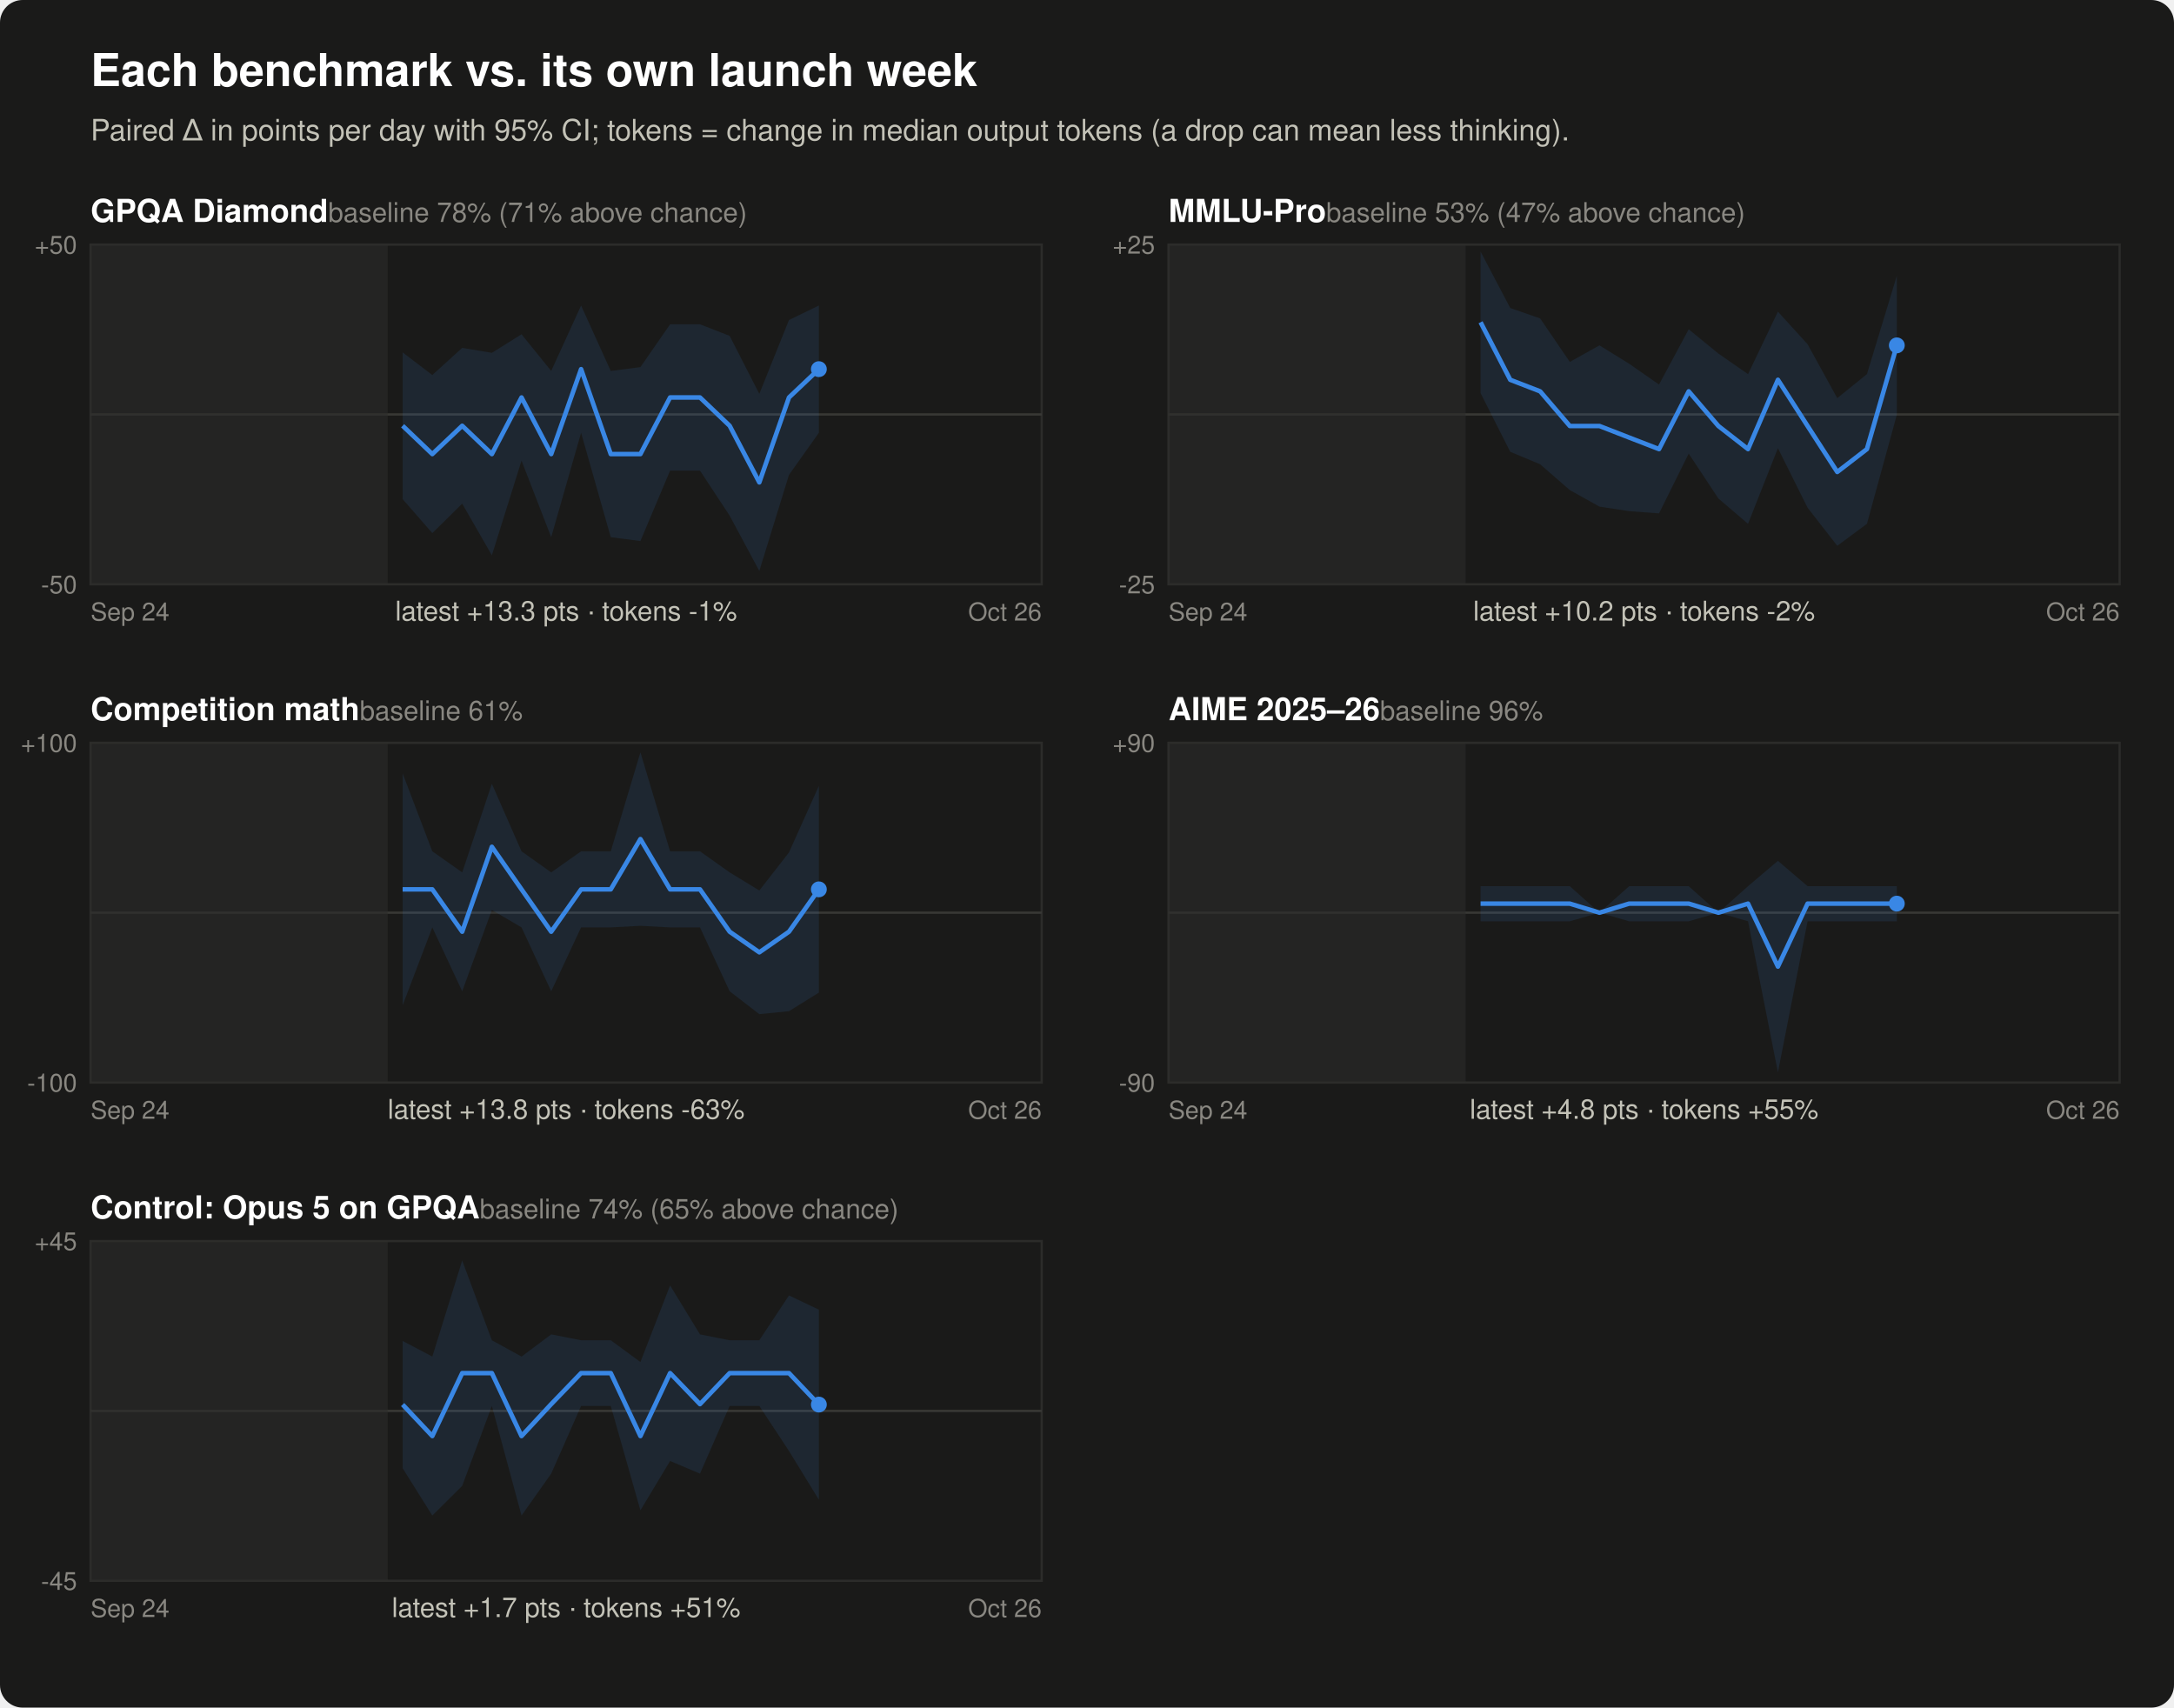
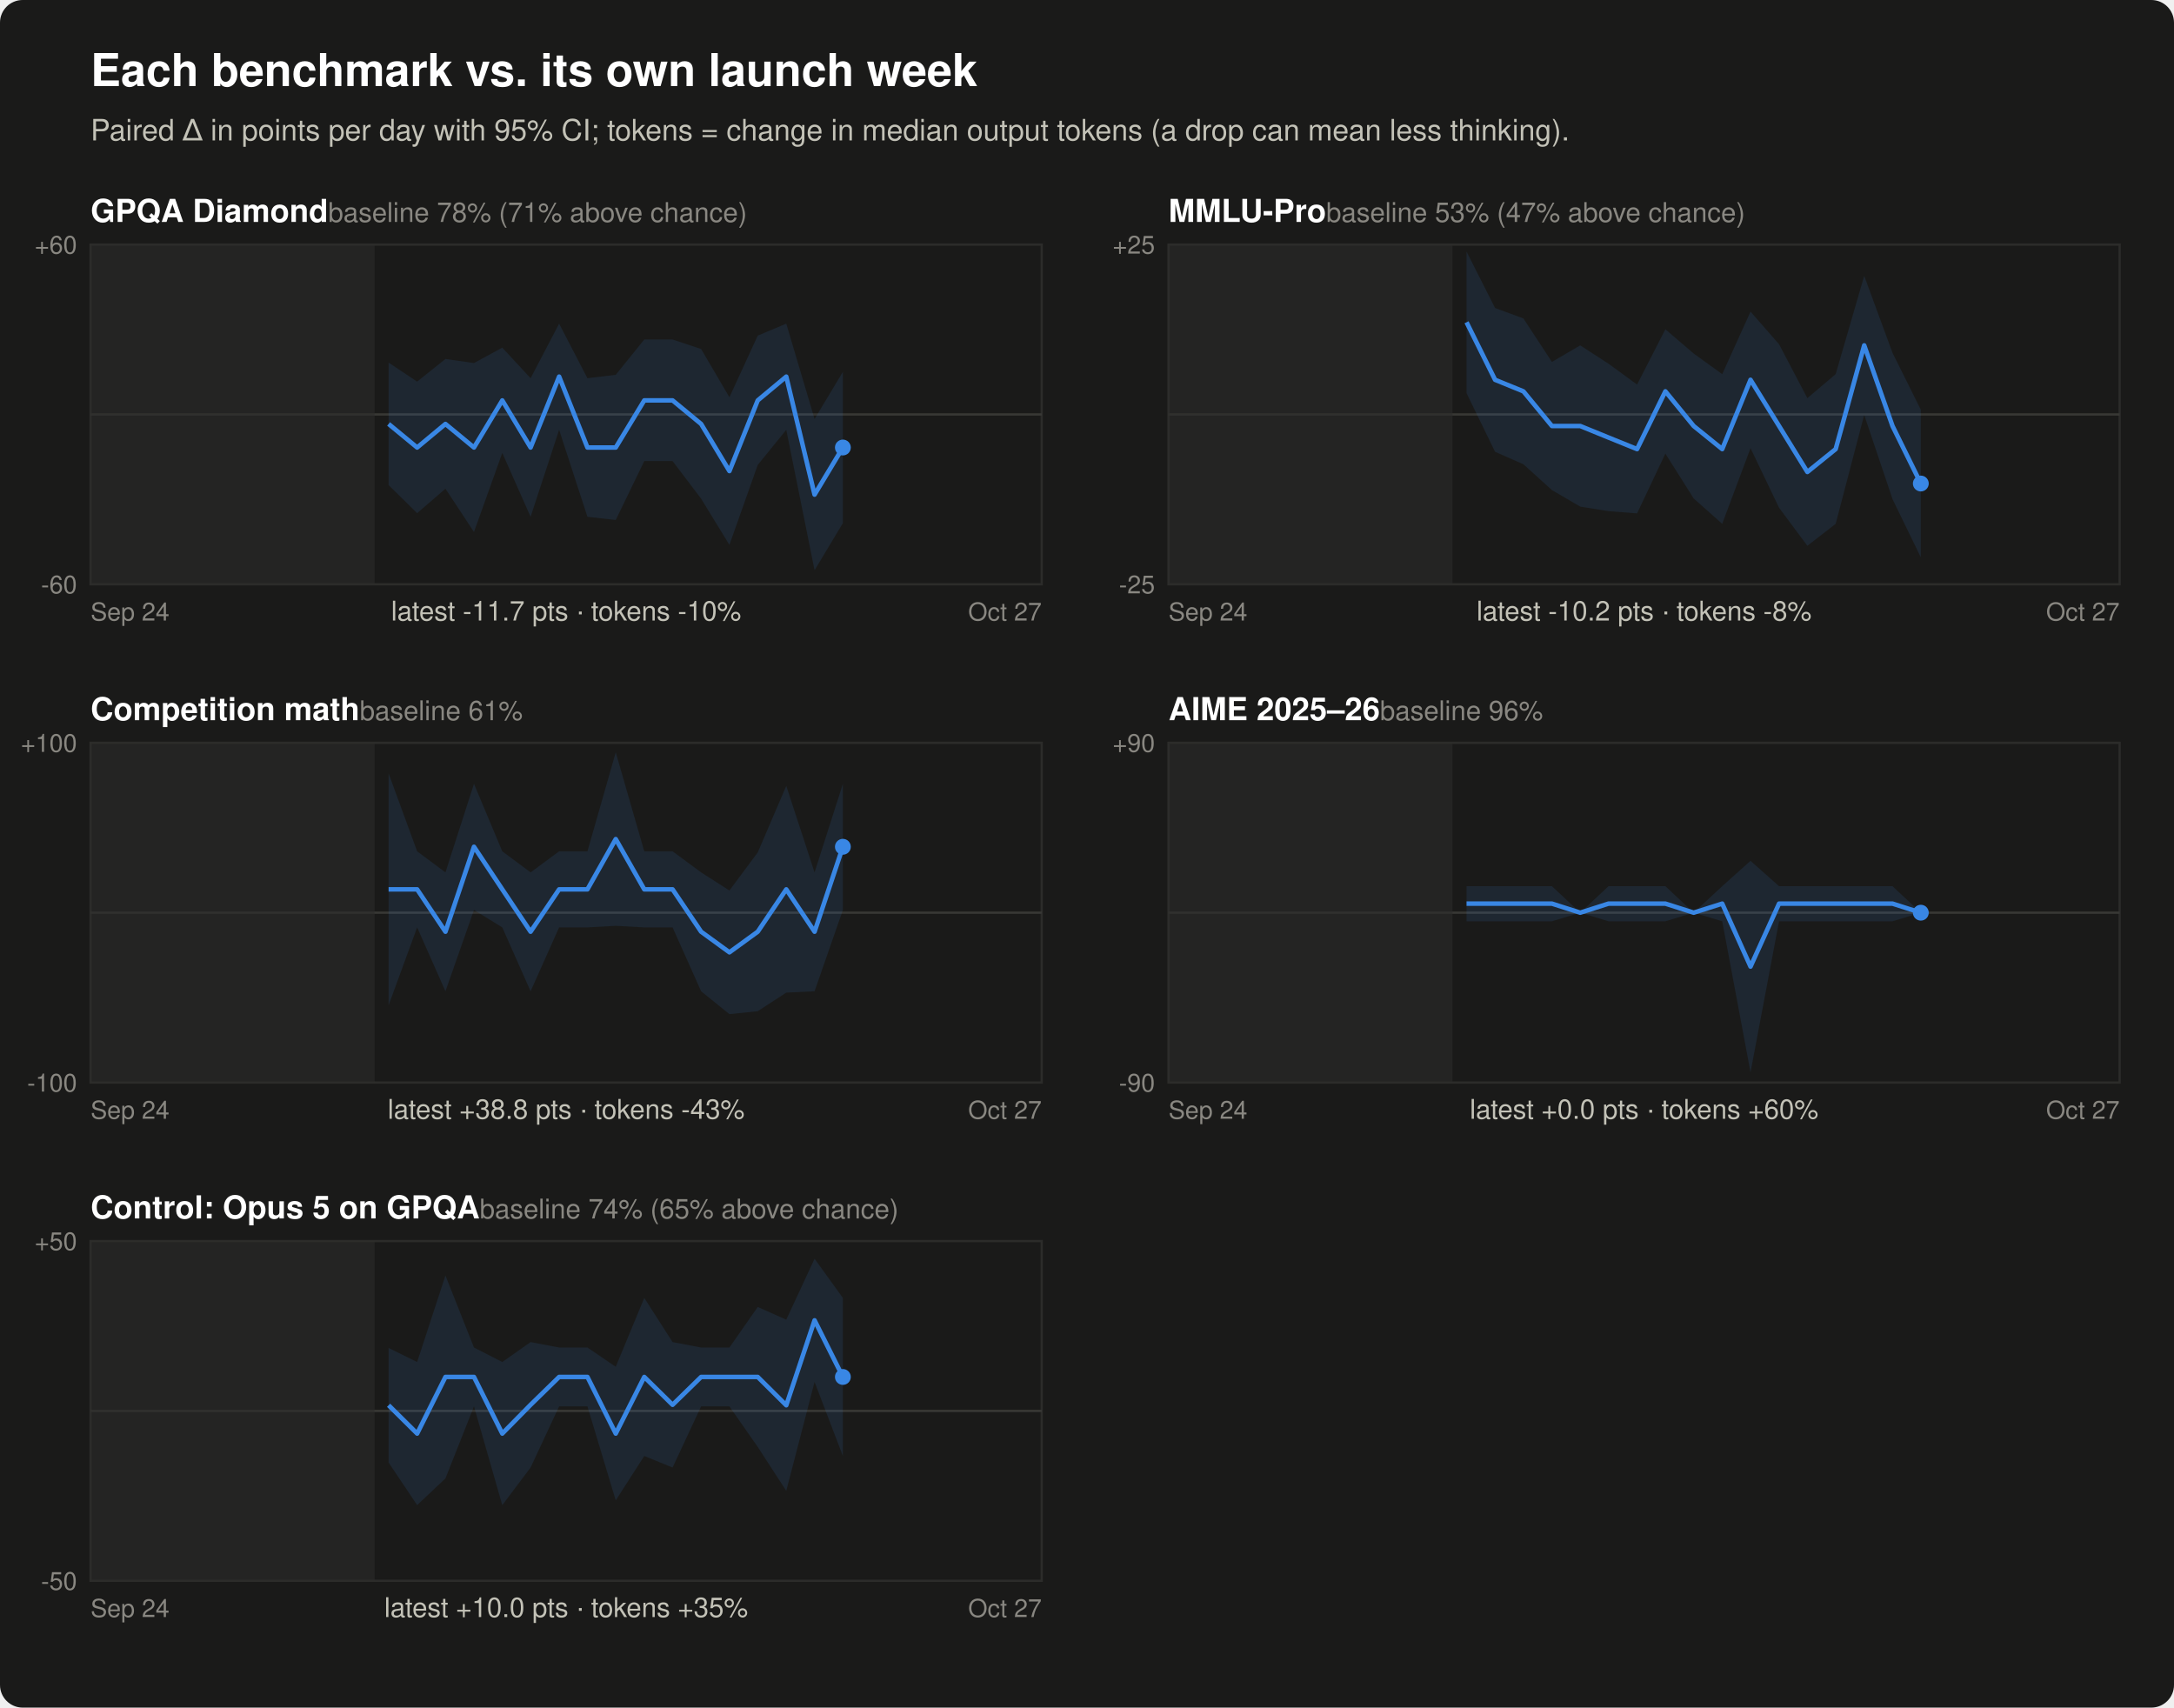
<svg xmlns="http://www.w3.org/2000/svg" width="960" height="754" viewBox="0 0 960 754" font-family="-apple-system, Segoe UI, Helvetica, Arial, sans-serif" role="img" aria-labelledby="ft fd">
  <rect width="960" height="754" rx="10" fill="#1a1a19" />
  <text x="40" y="38" fill="#ffffff" font-size="20" font-weight="600">Each benchmark vs. its own launch week</text>
  <text x="40" y="62" fill="#c3c2b7" font-size="13">Paired Δ in points per day with 95% CI; tokens = change in median output tokens (a drop can mean less thinking).</text>
  <text x="40" y="98" fill="#ffffff" font-size="14" font-weight="600">GPQA Diamond<tspan fill="#898781" font-weight="400" font-size="12">  baseline 78% (71% above chance)</tspan>
  </text>
  <rect x="40" y="108" width="420" height="150" fill="none" stroke="#2c2c2a" />
  <line x1="40" y1="183.0" x2="460" y2="183.0" stroke="#383835" />
-   <text x="34" y="262.0" text-anchor="end" fill="#898781" font-size="11">-50</text>
-   <text x="34" y="112.0" text-anchor="end" fill="#898781" font-size="11">+50</text>
-   <rect x="40.0" y="108" width="131.2" height="150" fill="#2c2c2a" opacity="0.6" />
+   <text x="34" y="262.0" text-anchor="end" fill="#898781" font-size="11">-60</text>
+   <text x="34" y="112.0" text-anchor="end" fill="#898781" font-size="11">+60</text>
+   <rect x="40.0" y="108" width="125.4" height="150" fill="#2c2c2a" opacity="0.6" />
  <text x="40" y="274" fill="#898781" font-size="11">Sep 24</text>
-   <text x="460" y="274" text-anchor="end" fill="#898781" font-size="11">Oct 26</text>
-   <path d="M177.8,155.6 L190.9,165.6 L204.1,153.6 L217.2,155.8 L230.3,147.6 L243.4,163.8 L256.6,134.9 L269.7,163.8 L282.8,162.1 L295.9,143.2 L309.1,143.2 L322.2,148.3 L335.3,173.9 L348.4,141.3 L361.6,134.9 L361.6,191.1 L348.4,209.7 L335.3,252.1 L322.2,227.7 L309.1,207.8 L295.9,207.8 L282.8,238.9 L269.7,237.2 L256.6,191.1 L243.4,237.2 L230.3,203.4 L217.2,245.2 L204.1,222.4 L190.9,235.4 L177.8,220.4 Z" fill="#3987e5" opacity="0.12" />
-   <path d="M177.8,188.0 L190.9,200.5 L204.1,188.0 L217.2,200.5 L230.3,175.5 L243.4,200.5 L256.6,163.0 L269.7,200.5 L282.8,200.5 L295.9,175.5 L309.1,175.5 L322.2,188.0 L335.3,213.0 L348.4,175.5 L361.6,163.0" fill="none" stroke="#3987e5" stroke-width="2" stroke-linejoin="round" />
-   <circle cx="361.6" cy="163.0" r="3.5" fill="#3987e5" />
-   <text x="250.0" y="274" text-anchor="middle" fill="#c3c2b7" font-size="12">latest +13.3 pts · tokens -1%</text>
+   <text x="460" y="274" text-anchor="end" fill="#898781" font-size="11">Oct 27</text>
+   <path d="M171.6,160.1 L184.2,168.5 L196.7,158.5 L209.3,160.3 L221.8,153.5 L234.3,167.0 L246.9,142.9 L259.4,167.0 L271.9,165.5 L284.5,149.9 L297.0,149.9 L309.6,154.1 L322.1,175.4 L334.6,148.2 L347.2,142.9 L359.7,185.0 L372.2,164.2 L372.2,231.0 L359.7,251.8 L347.2,189.8 L334.6,205.3 L322.1,240.6 L309.6,220.2 L297.0,203.6 L284.5,203.6 L271.9,229.6 L259.4,228.2 L246.9,189.8 L234.3,228.2 L221.8,200.0 L209.3,234.9 L196.7,215.8 L184.2,226.6 L171.6,214.2 Z" fill="#3987e5" opacity="0.12" />
+   <path d="M171.6,187.2 L184.2,197.6 L196.7,187.2 L209.3,197.6 L221.8,176.8 L234.3,197.6 L246.9,166.3 L259.4,197.6 L271.9,197.6 L284.5,176.8 L297.0,176.8 L309.6,187.2 L322.1,208.0 L334.6,176.8 L347.2,166.3 L359.7,218.4 L372.2,197.6" fill="none" stroke="#3987e5" stroke-width="2" stroke-linejoin="round" />
+   <circle cx="372.2" cy="197.6" r="3.5" fill="#3987e5" />
+   <text x="250.0" y="274" text-anchor="middle" fill="#c3c2b7" font-size="12">latest -11.7 pts · tokens -10%</text>
  <text x="516" y="98" fill="#ffffff" font-size="14" font-weight="600">MMLU-Pro<tspan fill="#898781" font-weight="400" font-size="12">  baseline 53% (47% above chance)</tspan>
  </text>
  <rect x="516" y="108" width="420" height="150" fill="none" stroke="#2c2c2a" />
  <line x1="516" y1="183.0" x2="936" y2="183.0" stroke="#383835" />
  <text x="510" y="262.0" text-anchor="end" fill="#898781" font-size="11">-25</text>
  <text x="510" y="112.0" text-anchor="end" fill="#898781" font-size="11">+25</text>
-   <rect x="516.0" y="108" width="131.2" height="150" fill="#2c2c2a" opacity="0.6" />
+   <rect x="516.0" y="108" width="125.4" height="150" fill="#2c2c2a" opacity="0.6" />
  <text x="516" y="274" fill="#898781" font-size="11">Sep 24</text>
-   <text x="936" y="274" text-anchor="end" fill="#898781" font-size="11">Oct 26</text>
-   <path d="M653.8,111.1 L666.9,136.0 L680.1,140.6 L693.2,159.8 L706.3,152.5 L719.4,160.6 L732.6,169.8 L745.7,145.4 L758.8,156.1 L771.9,165.2 L785.1,137.6 L798.2,152.0 L811.3,175.8 L824.4,165.2 L837.6,121.8 L837.6,183.2 L824.4,231.3 L811.3,241.0 L798.2,224.2 L785.1,197.9 L771.9,231.3 L758.8,220.1 L745.7,200.3 L732.6,226.7 L719.4,225.7 L706.3,223.7 L693.2,216.4 L680.1,205.0 L666.9,199.5 L653.8,173.6 Z" fill="#3987e5" opacity="0.12" />
-   <path d="M653.8,142.3 L666.9,167.7 L680.1,172.8 L693.2,188.1 L706.3,188.1 L719.4,193.2 L732.6,198.3 L745.7,172.8 L758.8,188.1 L771.9,198.3 L785.1,167.7 L798.2,188.1 L811.3,208.4 L824.4,198.3 L837.6,152.5" fill="none" stroke="#3987e5" stroke-width="2" stroke-linejoin="round" />
-   <circle cx="837.6" cy="152.5" r="3.5" fill="#3987e5" />
-   <text x="726.0" y="274" text-anchor="middle" fill="#c3c2b7" font-size="12">latest +10.2 pts · tokens -2%</text>
+   <text x="936" y="274" text-anchor="end" fill="#898781" font-size="11">Oct 27</text>
+   <path d="M647.6,111.1 L660.2,136.0 L672.7,140.6 L685.3,159.8 L697.8,152.5 L710.3,160.6 L722.9,169.8 L735.4,145.4 L747.9,156.1 L760.5,165.2 L773.0,137.6 L785.6,152.0 L798.1,175.8 L810.6,165.2 L823.2,121.8 L835.7,155.8 L848.2,180.9 L848.2,246.1 L835.7,220.4 L823.2,183.2 L810.6,231.3 L798.1,241.0 L785.6,224.2 L773.0,197.9 L760.5,231.3 L747.9,220.1 L735.4,200.3 L722.9,226.7 L710.3,225.7 L697.8,223.7 L685.3,216.4 L672.7,205.0 L660.2,199.5 L647.6,173.6 Z" fill="#3987e5" opacity="0.12" />
+   <path d="M647.6,142.3 L660.2,167.7 L672.7,172.8 L685.3,188.1 L697.8,188.1 L710.3,193.2 L722.9,198.3 L735.4,172.8 L747.9,188.1 L760.5,198.3 L773.0,167.7 L785.6,188.1 L798.1,208.4 L810.6,198.3 L823.2,152.5 L835.7,188.1 L848.2,213.5" fill="none" stroke="#3987e5" stroke-width="2" stroke-linejoin="round" />
+   <circle cx="848.2" cy="213.5" r="3.5" fill="#3987e5" />
+   <text x="726.0" y="274" text-anchor="middle" fill="#c3c2b7" font-size="12">latest -10.2 pts · tokens -8%</text>
  <text x="40" y="318" fill="#ffffff" font-size="14" font-weight="600">Competition math<tspan fill="#898781" font-weight="400" font-size="12">  baseline 61%</tspan>
  </text>
  <rect x="40" y="328" width="420" height="150" fill="none" stroke="#2c2c2a" />
  <line x1="40" y1="403.0" x2="460" y2="403.0" stroke="#383835" />
  <text x="34" y="482.0" text-anchor="end" fill="#898781" font-size="11">-100</text>
  <text x="34" y="332.0" text-anchor="end" fill="#898781" font-size="11">+100</text>
-   <rect x="40.0" y="328" width="131.2" height="150" fill="#2c2c2a" opacity="0.6" />
+   <rect x="40.0" y="328" width="125.4" height="150" fill="#2c2c2a" opacity="0.6" />
  <text x="40" y="494" fill="#898781" font-size="11">Sep 24</text>
-   <text x="460" y="494" text-anchor="end" fill="#898781" font-size="11">Oct 26</text>
-   <path d="M177.8,341.5 L190.9,375.9 L204.1,385.2 L217.2,346.1 L230.3,375.9 L243.4,385.2 L256.6,375.9 L269.7,375.9 L282.8,332.2 L295.9,375.9 L309.1,375.9 L322.2,385.2 L335.3,393.2 L348.4,376.4 L361.6,347.0 L361.6,438.3 L348.4,446.5 L335.3,447.8 L322.2,437.7 L309.1,409.5 L295.9,409.5 L282.8,408.8 L269.7,409.5 L256.6,409.5 L243.4,437.7 L230.3,409.5 L217.2,401.8 L204.1,437.7 L190.9,409.5 L177.8,443.9 Z" fill="#3987e5" opacity="0.12" />
-   <path d="M177.8,392.7 L190.9,392.7 L204.1,411.4 L217.2,373.9 L230.3,392.7 L243.4,411.4 L256.6,392.7 L269.7,392.7 L282.8,370.5 L295.9,392.7 L309.1,392.7 L322.2,411.4 L335.3,420.5 L348.4,411.4 L361.6,392.7" fill="none" stroke="#3987e5" stroke-width="2" stroke-linejoin="round" />
-   <circle cx="361.6" cy="392.7" r="3.5" fill="#3987e5" />
-   <text x="250.0" y="494" text-anchor="middle" fill="#c3c2b7" font-size="12">latest +13.8 pts · tokens -63%</text>
+   <text x="460" y="494" text-anchor="end" fill="#898781" font-size="11">Oct 27</text>
+   <path d="M171.6,341.5 L184.2,375.9 L196.7,385.2 L209.3,346.1 L221.8,375.9 L234.3,385.2 L246.9,375.9 L259.4,375.9 L271.9,332.2 L284.5,375.9 L297.0,375.9 L309.6,385.2 L322.1,393.2 L334.6,376.4 L347.2,347.0 L359.7,385.2 L372.2,346.1 L372.2,401.8 L359.7,437.7 L347.2,438.3 L334.6,446.5 L322.1,447.8 L309.6,437.7 L297.0,409.5 L284.5,409.5 L271.9,408.8 L259.4,409.5 L246.9,409.5 L234.3,437.7 L221.8,409.5 L209.3,401.8 L196.7,437.7 L184.2,409.5 L171.6,443.9 Z" fill="#3987e5" opacity="0.12" />
+   <path d="M171.6,392.7 L184.2,392.7 L196.7,411.4 L209.3,373.9 L221.8,392.7 L234.3,411.4 L246.9,392.7 L259.4,392.7 L271.9,370.5 L284.5,392.7 L297.0,392.7 L309.6,411.4 L322.1,420.5 L334.6,411.4 L347.2,392.7 L359.7,411.4 L372.2,373.9" fill="none" stroke="#3987e5" stroke-width="2" stroke-linejoin="round" />
+   <circle cx="372.2" cy="373.9" r="3.5" fill="#3987e5" />
+   <text x="250.0" y="494" text-anchor="middle" fill="#c3c2b7" font-size="12">latest +38.8 pts · tokens -43%</text>
  <text x="516" y="318" fill="#ffffff" font-size="14" font-weight="600">AIME 2025–26<tspan fill="#898781" font-weight="400" font-size="12">  baseline 96%</tspan>
  </text>
  <rect x="516" y="328" width="420" height="150" fill="none" stroke="#2c2c2a" />
  <line x1="516" y1="403.0" x2="936" y2="403.0" stroke="#383835" />
  <text x="510" y="482.0" text-anchor="end" fill="#898781" font-size="11">-90</text>
  <text x="510" y="332.0" text-anchor="end" fill="#898781" font-size="11">+90</text>
-   <rect x="516.0" y="328" width="131.2" height="150" fill="#2c2c2a" opacity="0.6" />
+   <rect x="516.0" y="328" width="125.4" height="150" fill="#2c2c2a" opacity="0.6" />
  <text x="516" y="494" fill="#898781" font-size="11">Sep 24</text>
-   <text x="936" y="494" text-anchor="end" fill="#898781" font-size="11">Oct 26</text>
-   <path d="M653.8,391.3 L666.9,391.3 L680.1,391.3 L693.2,391.3 L706.3,403.0 L719.4,391.3 L732.6,391.3 L745.7,391.3 L758.8,403.0 L771.9,391.3 L785.1,380.1 L798.2,391.3 L811.3,391.3 L824.4,391.3 L837.6,391.3 L837.6,406.8 L824.4,406.8 L811.3,406.8 L798.2,406.8 L785.1,473.5 L771.9,406.8 L758.8,403.0 L745.7,406.8 L732.6,406.8 L719.4,406.8 L706.3,403.0 L693.2,406.8 L680.1,406.8 L666.9,406.8 L653.8,406.8 Z" fill="#3987e5" opacity="0.12" />
-   <path d="M653.8,399.0 L666.9,399.0 L680.1,399.0 L693.2,399.0 L706.3,403.0 L719.4,399.0 L732.6,399.0 L745.7,399.0 L758.8,403.0 L771.9,399.0 L785.1,426.8 L798.2,399.0 L811.3,399.0 L824.4,399.0 L837.6,399.0" fill="none" stroke="#3987e5" stroke-width="2" stroke-linejoin="round" />
-   <circle cx="837.6" cy="399.0" r="3.5" fill="#3987e5" />
-   <text x="726.0" y="494" text-anchor="middle" fill="#c3c2b7" font-size="12">latest +4.8 pts · tokens +55%</text>
+   <text x="936" y="494" text-anchor="end" fill="#898781" font-size="11">Oct 27</text>
+   <path d="M647.6,391.3 L660.2,391.3 L672.7,391.3 L685.3,391.3 L697.8,403.0 L710.3,391.3 L722.9,391.3 L735.4,391.3 L747.9,403.0 L760.5,391.3 L773.0,380.1 L785.6,391.3 L798.1,391.3 L810.6,391.3 L823.2,391.3 L835.7,391.3 L848.2,403.0 L848.2,403.0 L835.7,406.8 L823.2,406.8 L810.6,406.8 L798.1,406.8 L785.6,406.8 L773.0,473.5 L760.5,406.8 L747.9,403.0 L735.4,406.8 L722.9,406.8 L710.3,406.8 L697.8,403.0 L685.3,406.8 L672.7,406.8 L660.2,406.8 L647.6,406.8 Z" fill="#3987e5" opacity="0.12" />
+   <path d="M647.6,399.0 L660.2,399.0 L672.7,399.0 L685.3,399.0 L697.8,403.0 L710.3,399.0 L722.9,399.0 L735.4,399.0 L747.9,403.0 L760.5,399.0 L773.0,426.8 L785.6,399.0 L798.1,399.0 L810.6,399.0 L823.2,399.0 L835.7,399.0 L848.2,403.0" fill="none" stroke="#3987e5" stroke-width="2" stroke-linejoin="round" />
+   <circle cx="848.2" cy="403.0" r="3.5" fill="#3987e5" />
+   <text x="726.0" y="494" text-anchor="middle" fill="#c3c2b7" font-size="12">latest +0.0 pts · tokens +60%</text>
  <text x="40" y="538" fill="#ffffff" font-size="14" font-weight="600">Control: Opus 5 on GPQA<tspan fill="#898781" font-weight="400" font-size="12">  baseline 74% (65% above chance)</tspan>
  </text>
  <rect x="40" y="548" width="420" height="150" fill="none" stroke="#2c2c2a" />
  <line x1="40" y1="623.0" x2="460" y2="623.0" stroke="#383835" />
-   <text x="34" y="702.0" text-anchor="end" fill="#898781" font-size="11">-45</text>
-   <text x="34" y="552.0" text-anchor="end" fill="#898781" font-size="11">+45</text>
-   <rect x="40.0" y="548" width="131.2" height="150" fill="#2c2c2a" opacity="0.6" />
+   <text x="34" y="702.0" text-anchor="end" fill="#898781" font-size="11">-50</text>
+   <text x="34" y="552.0" text-anchor="end" fill="#898781" font-size="11">+50</text>
+   <rect x="40.0" y="548" width="125.4" height="150" fill="#2c2c2a" opacity="0.6" />
  <text x="40" y="714" fill="#898781" font-size="11">Sep 24</text>
-   <text x="460" y="714" text-anchor="end" fill="#898781" font-size="11">Oct 26</text>
-   <path d="M177.8,592.1 L190.9,599.0 L204.1,556.6 L217.2,591.8 L230.3,599.0 L243.4,589.2 L256.6,591.8 L269.7,591.8 L282.8,601.4 L295.9,567.6 L309.1,589.2 L322.2,591.8 L335.3,591.8 L348.4,572.0 L361.6,578.3 L361.6,662.2 L348.4,640.7 L335.3,620.8 L322.2,620.8 L309.1,650.7 L295.9,645.1 L282.8,666.9 L269.7,620.8 L256.6,620.8 L243.4,650.7 L230.3,669.2 L217.2,620.8 L204.1,656.1 L190.9,669.2 L177.8,648.3 Z" fill="#3987e5" opacity="0.12" />
-   <path d="M177.8,620.2 L190.9,634.1 L204.1,606.3 L217.2,606.3 L230.3,634.1 L243.4,620.0 L256.6,606.3 L269.7,606.3 L282.8,634.1 L295.9,606.3 L309.1,620.0 L322.2,606.3 L335.3,606.3 L348.4,606.3 L361.6,620.2" fill="none" stroke="#3987e5" stroke-width="2" stroke-linejoin="round" />
-   <circle cx="361.6" cy="620.2" r="3.5" fill="#3987e5" />
-   <text x="250.0" y="714" text-anchor="middle" fill="#c3c2b7" font-size="12">latest +1.7 pts · tokens +51%</text>
+   <text x="460" y="714" text-anchor="end" fill="#898781" font-size="11">Oct 27</text>
+   <path d="M171.6,595.2 L184.2,601.4 L196.7,563.2 L209.3,595.0 L221.8,601.4 L234.3,592.6 L246.9,595.0 L259.4,595.0 L271.9,603.5 L284.5,573.1 L297.0,592.6 L309.6,595.0 L322.1,595.0 L334.6,577.1 L347.2,582.7 L359.7,555.8 L372.2,573.1 L372.2,642.9 L359.7,610.2 L347.2,658.3 L334.6,638.9 L322.1,621.0 L309.6,621.0 L297.0,648.0 L284.5,642.9 L271.9,662.5 L259.4,621.0 L246.9,621.0 L234.3,648.0 L221.8,664.6 L209.3,621.0 L196.7,652.8 L184.2,664.6 L171.6,645.8 Z" fill="#3987e5" opacity="0.12" />
+   <path d="M171.6,620.5 L184.2,633.0 L196.7,608.0 L209.3,608.0 L221.8,633.0 L234.3,620.3 L246.9,608.0 L259.4,608.0 L271.9,633.0 L284.5,608.0 L297.0,620.3 L309.6,608.0 L322.1,608.0 L334.6,608.0 L347.2,620.5 L359.7,583.0 L372.2,608.0" fill="none" stroke="#3987e5" stroke-width="2" stroke-linejoin="round" />
+   <circle cx="372.2" cy="608.0" r="3.5" fill="#3987e5" />
+   <text x="250.0" y="714" text-anchor="middle" fill="#c3c2b7" font-size="12">latest +10.0 pts · tokens +35%</text>
</svg>
